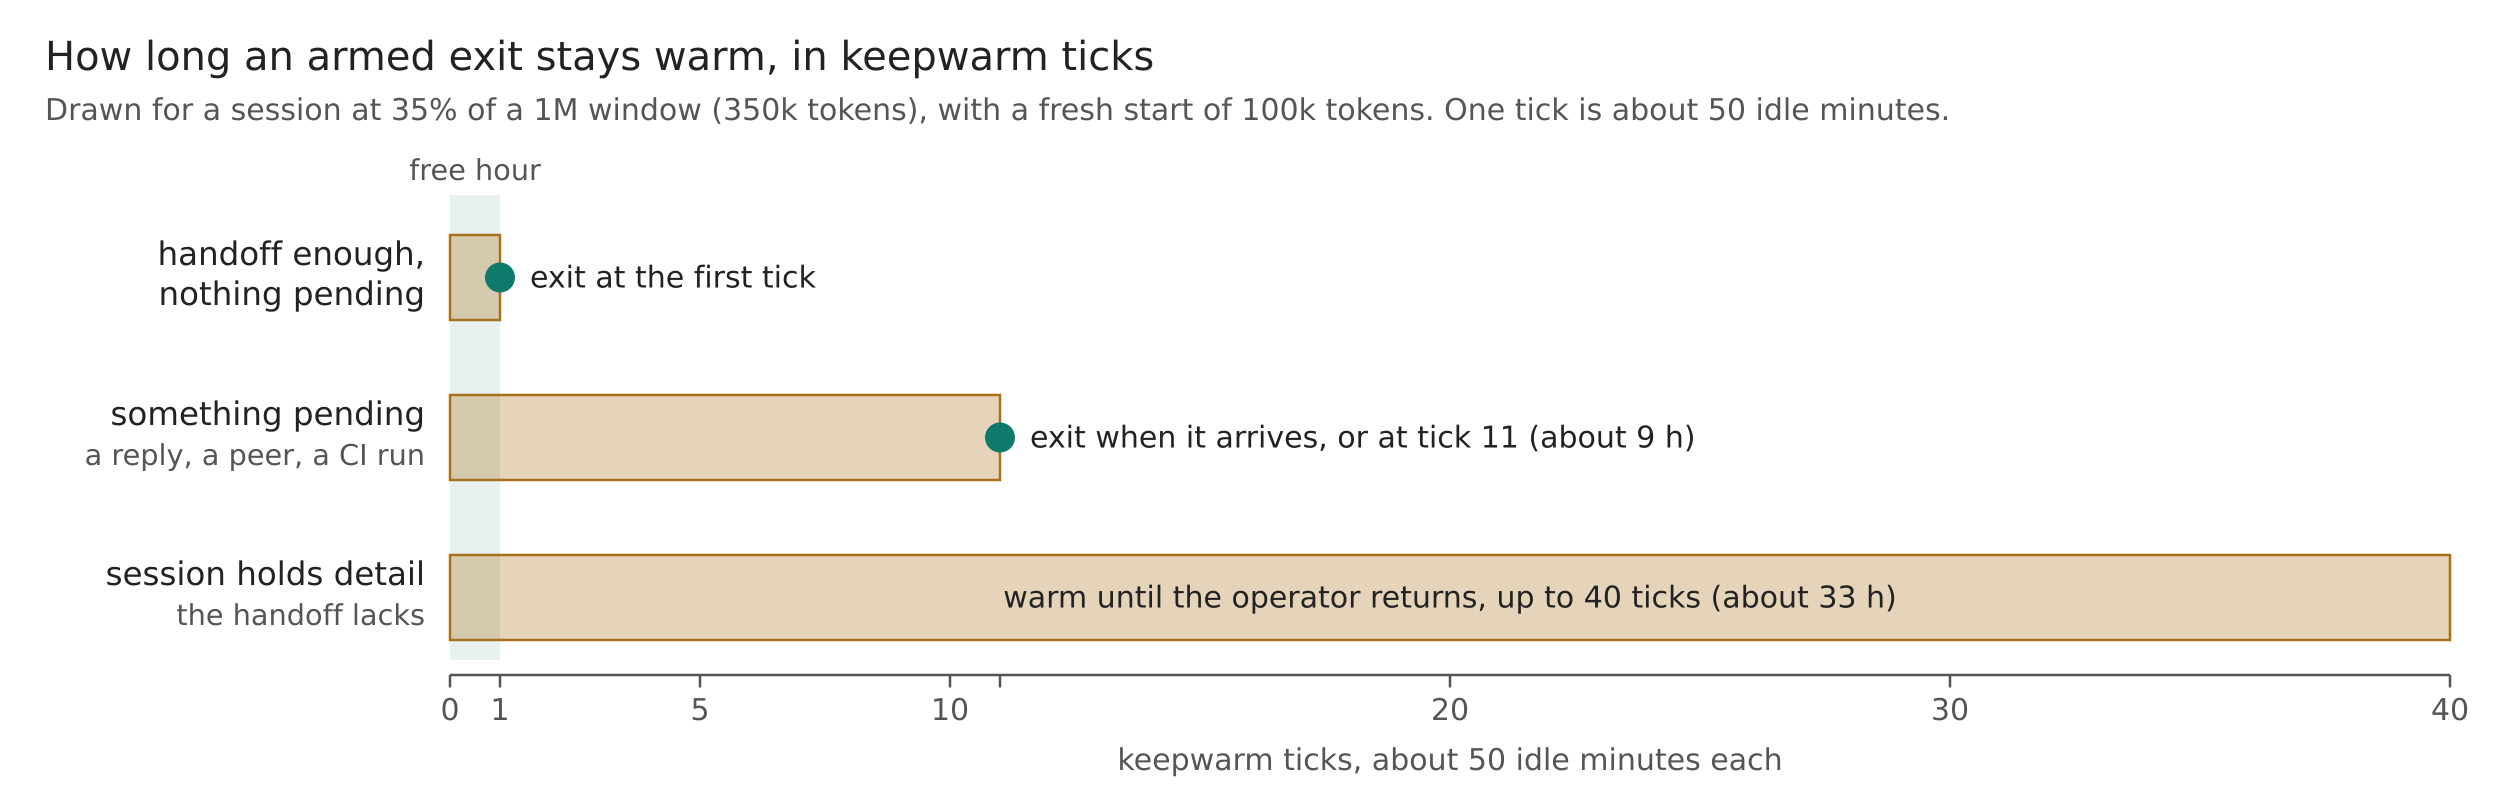
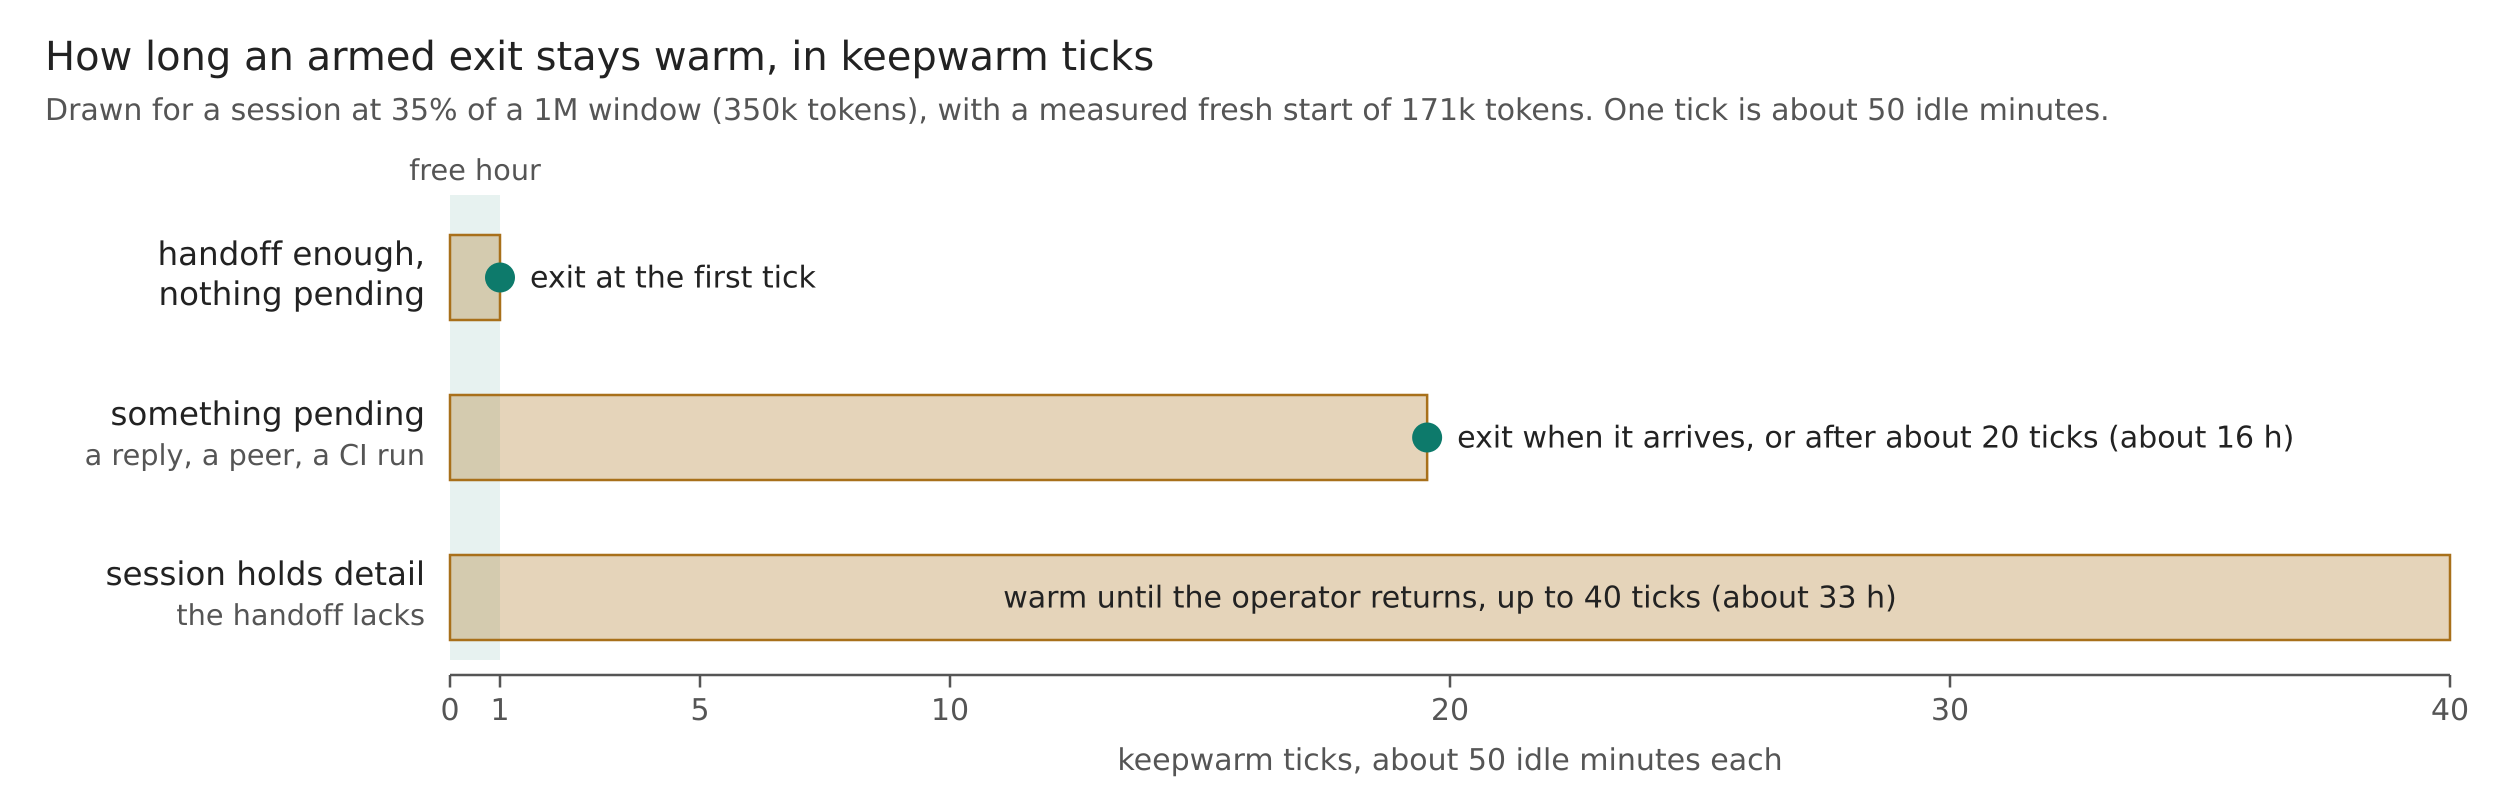
<svg xmlns="http://www.w3.org/2000/svg" xml:space="preserve" width="1000" height="320" viewBox="0 0 1000 320" font-family="DejaVu Sans, Arial, sans-serif">
  <rect width="1000" height="320" fill="#ffffff" />
  <text x="18" y="28" font-size="16" fill="#222">How long an armed exit stays warm, in keepwarm ticks</text>
-   <text x="18" y="48" font-size="12" fill="#555">Drawn for a session at 35% of a 1M window (350k tokens), with a fresh start of 100k tokens. One tick is about 50 idle minutes.</text>
+   <text x="18" y="48" font-size="12" fill="#555">Drawn for a session at 35% of a 1M window (350k tokens), with a measured fresh start of 171k tokens. One tick is about 50 idle minutes.</text>
  <rect x="180" y="78" width="20" height="186" fill="#0d7a6b" fill-opacity="0.1" />
  <text x="190" y="72" font-size="11.5" fill="#555" text-anchor="middle">free hour</text>
  <text x="170" y="106" font-size="13" fill="#222" text-anchor="end">handoff enough,</text>
  <text x="170" y="122" font-size="13" fill="#222" text-anchor="end">nothing pending</text>
  <rect x="180" y="94" width="20" height="34" fill="#a8701a" fill-opacity="0.3" stroke="#a8701a" stroke-width="1" />
  <circle cx="200" cy="111" r="6" fill="#0d7a6b" />
  <text x="212" y="115" font-size="12" fill="#222">exit at the first tick</text>
  <text x="170" y="170" font-size="13" fill="#222" text-anchor="end">something pending</text>
  <text x="170" y="186" font-size="11.5" fill="#555" text-anchor="end">a reply, a peer, a CI run</text>
-   <rect x="180" y="158" width="220" height="34" fill="#a8701a" fill-opacity="0.3" stroke="#a8701a" stroke-width="1" />
-   <circle cx="400" cy="175" r="6" fill="#0d7a6b" />
-   <text x="412" y="179" font-size="12" fill="#222">exit when it arrives, or at tick 11 (about 9 h)</text>
+   <rect x="180" y="158" width="390.857" height="34" fill="#a8701a" fill-opacity="0.3" stroke="#a8701a" stroke-width="1" />
+   <circle cx="570.857" cy="175" r="6" fill="#0d7a6b" />
+   <text x="582.857" y="179" font-size="12" fill="#222">exit when it arrives, or after about 20 ticks (about 16 h)</text>
  <text x="170" y="234" font-size="13" fill="#222" text-anchor="end">session holds detail</text>
  <text x="170" y="250" font-size="11.5" fill="#555" text-anchor="end">the handoff lacks</text>
  <rect x="180" y="222" width="800" height="34" fill="#a8701a" fill-opacity="0.3" stroke="#a8701a" stroke-width="1" />
  <text x="580" y="243" font-size="12" fill="#222" text-anchor="middle">warm until the operator returns, up to 40 ticks (about 33 h)</text>
  <line x1="180" y1="270" x2="980" y2="270" stroke="#555" stroke-width="1" />
  <line x1="180" y1="270" x2="180" y2="275" stroke="#555" stroke-width="1" />
  <text x="180" y="288" font-size="12" fill="#555" text-anchor="middle">0</text>
  <line x1="200" y1="270" x2="200" y2="275" stroke="#555" stroke-width="1" />
  <text x="200" y="288" font-size="12" fill="#555" text-anchor="middle">1</text>
  <line x1="280" y1="270" x2="280" y2="275" stroke="#555" stroke-width="1" />
  <text x="280" y="288" font-size="12" fill="#555" text-anchor="middle">5</text>
  <line x1="380" y1="270" x2="380" y2="275" stroke="#555" stroke-width="1" />
  <text x="380" y="288" font-size="12" fill="#555" text-anchor="middle">10</text>
-   <line x1="400" y1="270" x2="400" y2="275" stroke="#555" stroke-width="1" />
  <line x1="580" y1="270" x2="580" y2="275" stroke="#555" stroke-width="1" />
  <text x="580" y="288" font-size="12" fill="#555" text-anchor="middle">20</text>
  <line x1="780" y1="270" x2="780" y2="275" stroke="#555" stroke-width="1" />
  <text x="780" y="288" font-size="12" fill="#555" text-anchor="middle">30</text>
  <line x1="980" y1="270" x2="980" y2="275" stroke="#555" stroke-width="1" />
  <text x="980" y="288" font-size="12" fill="#555" text-anchor="middle">40</text>
  <text x="580" y="308" font-size="12" fill="#555" text-anchor="middle">keepwarm ticks, about 50 idle minutes each</text>
</svg>
